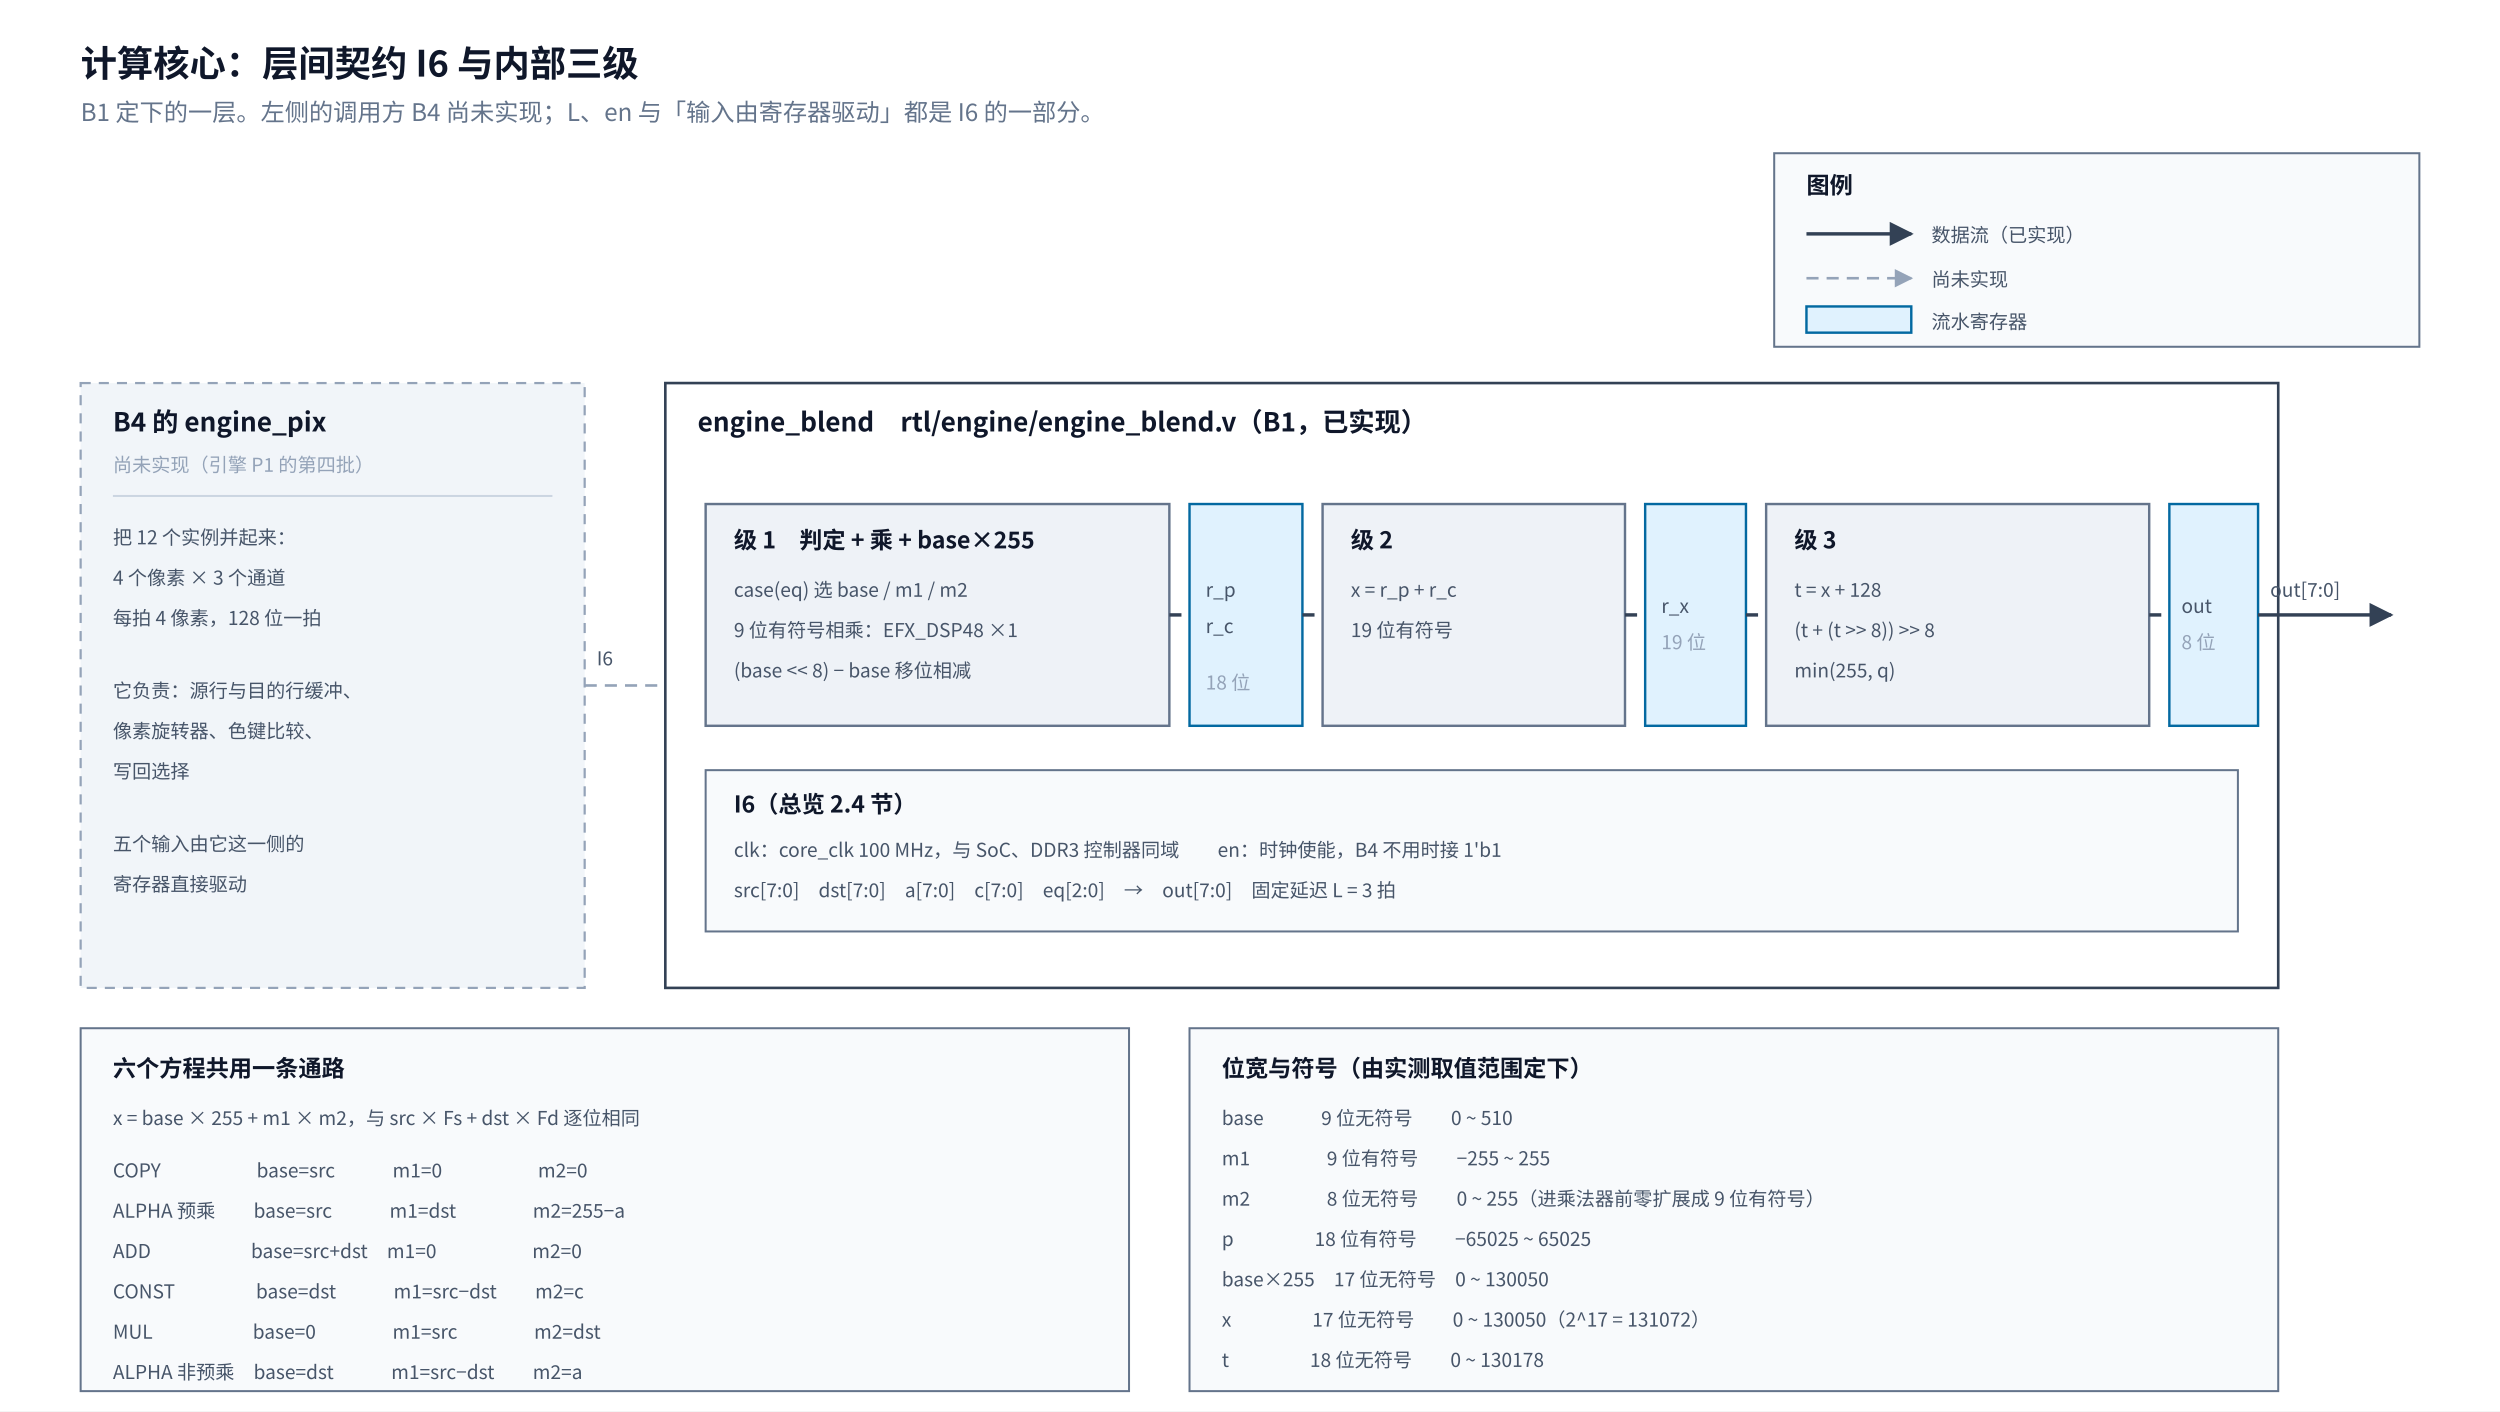
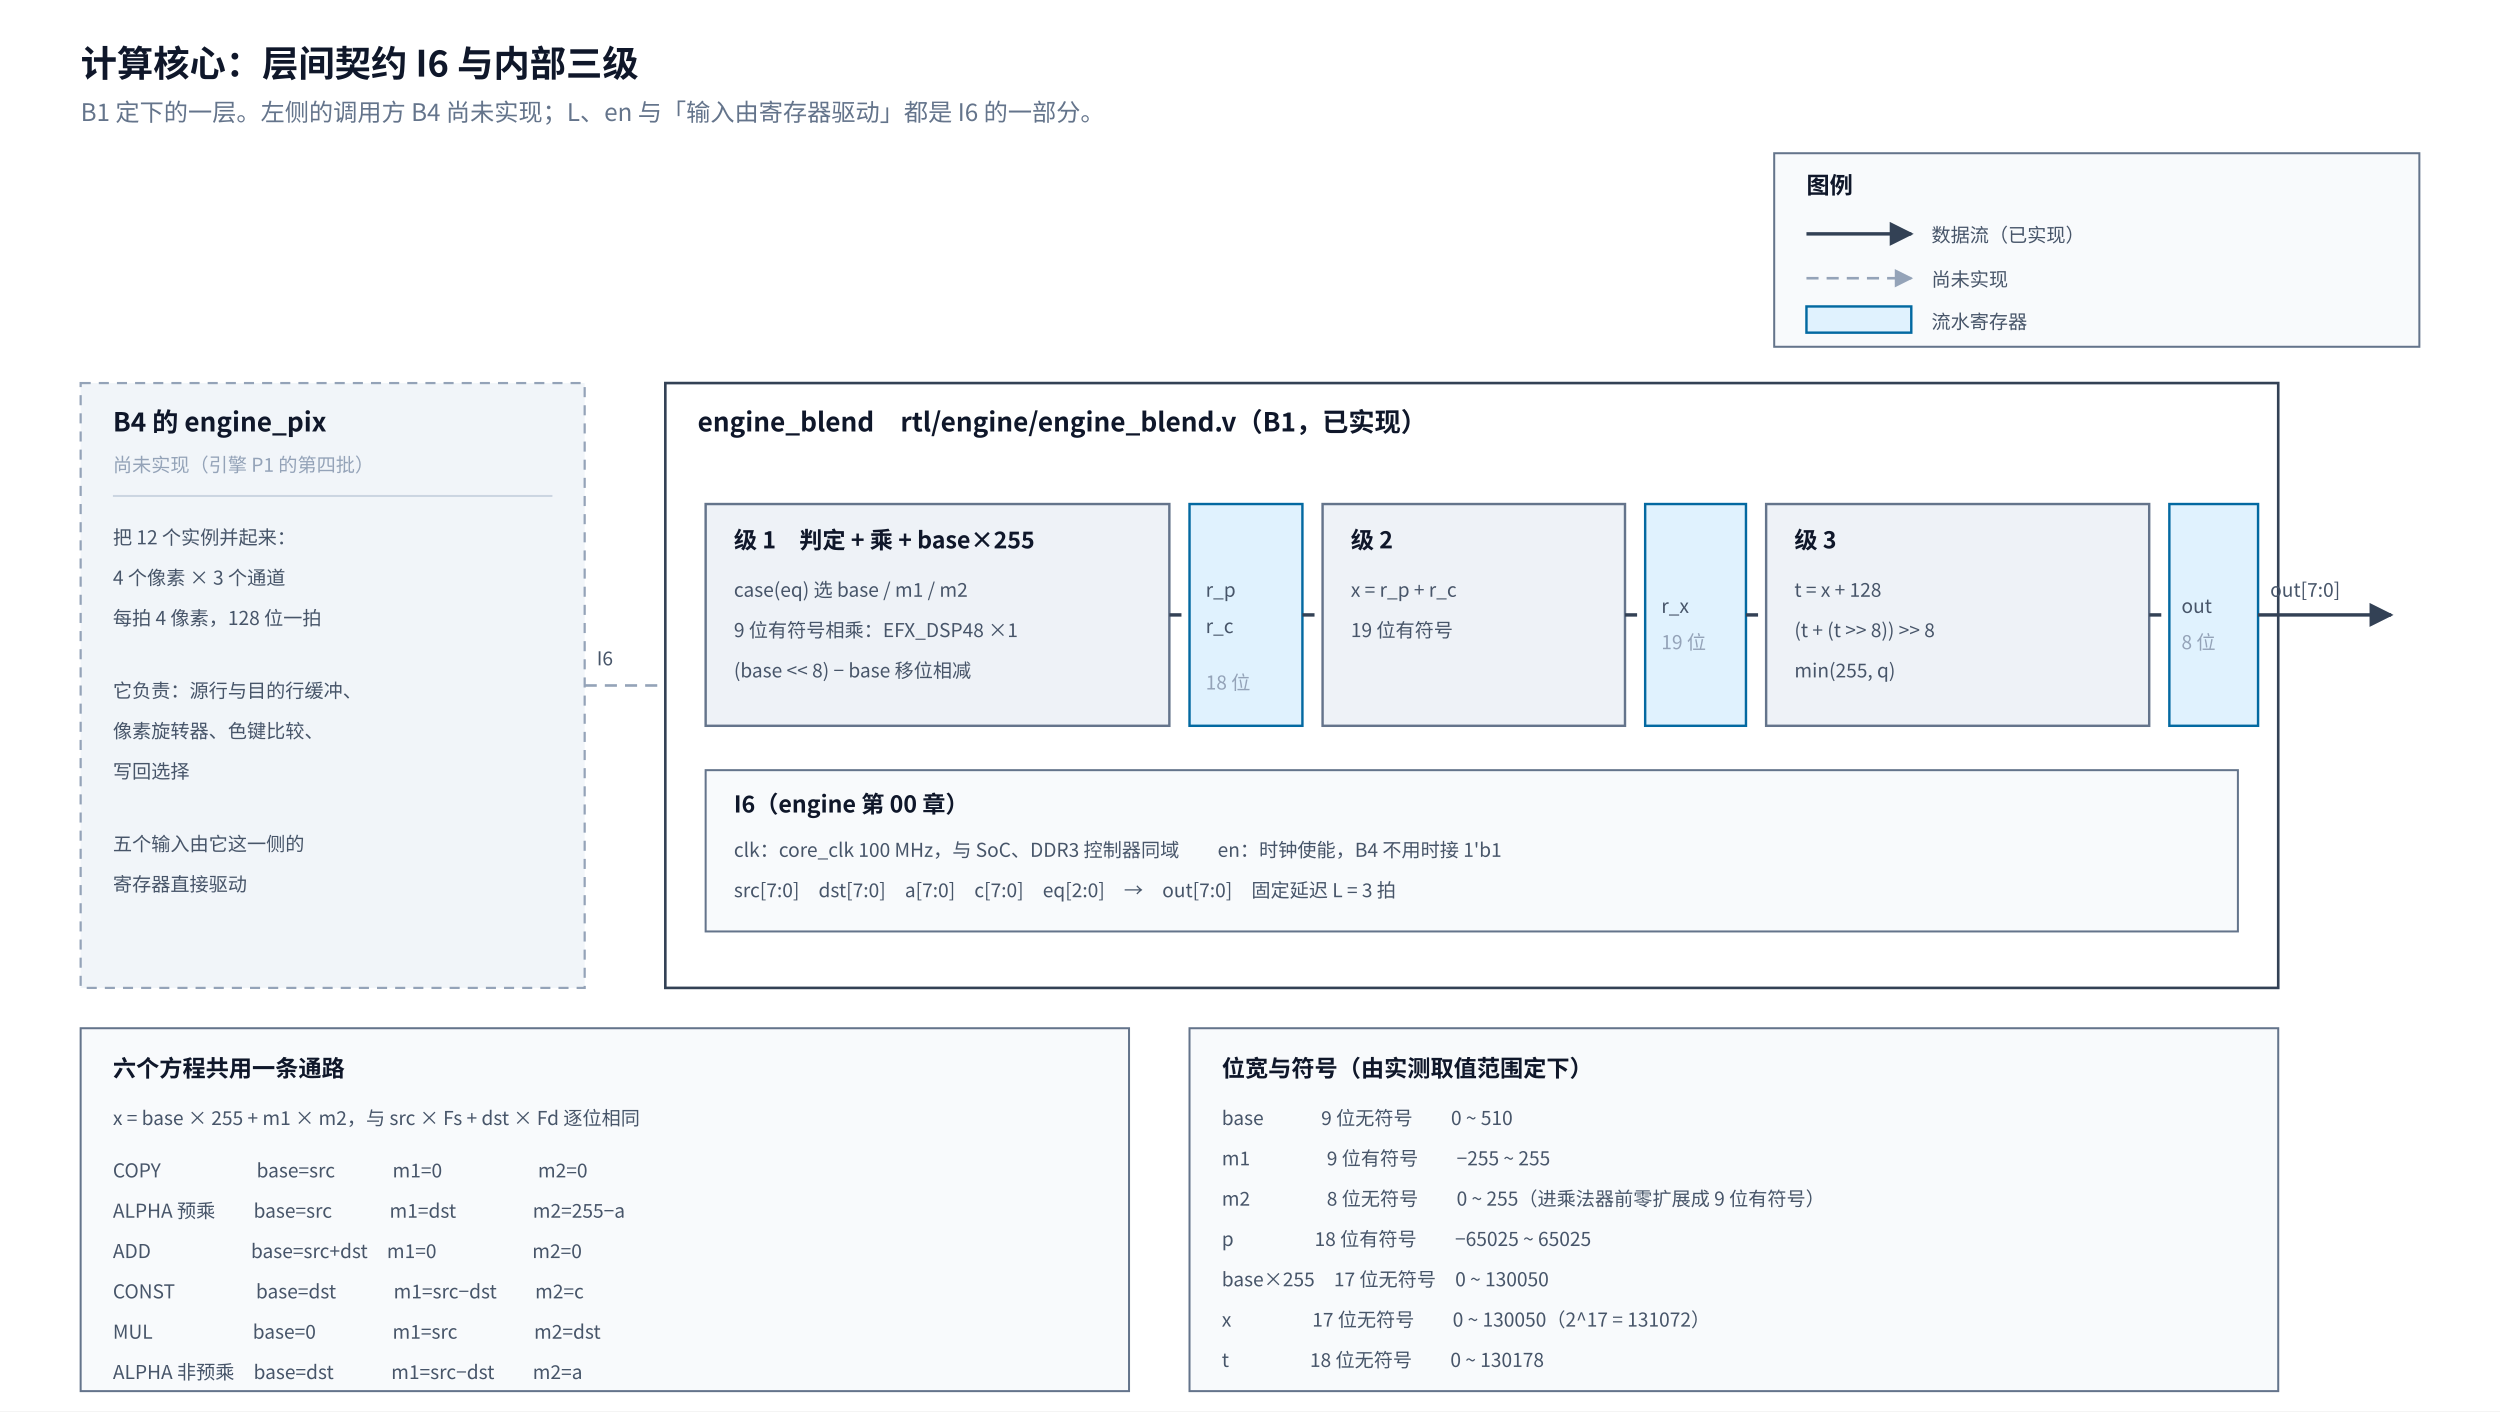
<svg xmlns="http://www.w3.org/2000/svg" width="1240" height="700" viewBox="0 0 1240 700" font-family="'Source Han Sans SC','Noto Sans CJK SC','Microsoft YaHei',sans-serif">
  <defs>
    <marker id="a" viewBox="0 0 10 10" refX="9" refY="5" markerWidth="7" markerHeight="7" orient="auto-start-reverse">
      <path d="M0,0 L10,5 L0,10 z" fill="#334155" />
    </marker>
    <marker id="ag" viewBox="0 0 10 10" refX="9" refY="5" markerWidth="7" markerHeight="7" orient="auto-start-reverse">
      <path d="M0,0 L10,5 L0,10 z" fill="#94a3b8" />
    </marker>
    <style>
      .b  { fill:#ffffff; stroke:#334155; stroke-width:1.3 }
      .bi { fill:#f8fafc; stroke:#64748b; stroke-width:1 }
      .bx { fill:#eef2f7; stroke:#64748b; stroke-width:1.2 }
      .br { fill:#e0f2fe; stroke:#0369a1; stroke-width:1.2 }
      .bg { fill:#f1f5f9; stroke:#94a3b8; stroke-width:1.1; stroke-dasharray:5 4 }
      .tt { font-size:13px; font-weight:600; fill:#0f172a }
      .t  { font-size:11.5px; fill:#0f172a }
      .ts { font-size:9.5px; fill:#475569 }
      .tg { font-size:9.5px; fill:#94a3b8 }
      .bmb { stroke:#334155; stroke-width:1.7; fill:none }
      .un  { stroke:#94a3b8; stroke-width:1.3; fill:none; stroke-dasharray:6 4 }
    </style>
  </defs>
  <rect x="0" y="0" width="1240" height="700" fill="#ffffff" />
  <text x="40" y="38" font-size="18" font-weight="600" fill="#0f172a">计算核心：层间契约 I6 与内部三级</text>
  <text x="40" y="60" font-size="12" fill="#64748b">B1 定下的一层。左侧的调用方 B4 尚未实现；L、en 与「输入由寄存器驱动」都是 I6 的一部分。</text>
  <rect x="880" y="76" width="320" height="96" class="bi" />
  <text x="896" y="96" class="t" font-weight="600">图例</text>
  <line x1="896" y1="116" x2="948" y2="116" class="bmb" marker-end="url(#a)" />
  <text x="958" y="120" class="ts">数据流（已实现）</text>
  <line x1="896" y1="138" x2="948" y2="138" class="un" marker-end="url(#ag)" />
  <text x="958" y="142" class="ts">尚未实现</text>
  <rect x="896" y="152" width="52" height="13" class="br" />
  <text x="958" y="163" class="ts">流水寄存器</text>
  <rect x="40" y="190" width="250" height="300" class="bg" />
  <text x="56" y="214" class="tt">B4 的 engine_pix</text>
  <text x="56" y="234" class="tg">尚未实现（引擎 P1 的第四批）</text>
  <line x1="56" y1="246" x2="274" y2="246" stroke="#cbd5e1" stroke-width="1" />
  <text x="56" y="270" class="ts">把 12 个实例并起来：</text>
  <text x="56" y="290" class="ts">4 个像素 × 3 个通道</text>
  <text x="56" y="310" class="ts">每拍 4 像素，128 位一拍</text>
  <text x="56" y="346" class="ts">它负责：源行与目的行缓冲、</text>
  <text x="56" y="366" class="ts">像素旋转器、色键比较、</text>
  <text x="56" y="386" class="ts">写回选择</text>
  <text x="56" y="422" class="ts">五个输入由它这一侧的</text>
  <text x="56" y="442" class="ts">寄存器直接驱动</text>
  <line x1="290" y1="340" x2="344" y2="340" class="un" marker-end="url(#ag)" />
  <text x="296" y="330" class="ts">I6</text>
  <rect x="330" y="190" width="800" height="300" class="b" />
  <text x="346" y="214" class="tt">engine_blend　rtl/engine/engine_blend.v（B1，已实现）</text>
  <rect x="350" y="250" width="230" height="110" class="bx" />
  <text x="364" y="272" class="t" font-weight="600">级 1　判定 + 乘 + base×255</text>
  <text x="364" y="296" class="ts">case(eq) 选 base / m1 / m2</text>
  <text x="364" y="316" class="ts">9 位有符号相乘：EFX_DSP48 ×1</text>
  <text x="364" y="336" class="ts">(base &lt;&lt; 8) − base 移位相减</text>
  <rect x="590" y="250" width="56" height="110" class="br" />
  <text x="598" y="296" class="ts">r_p</text>
  <text x="598" y="314" class="ts">r_c</text>
  <text x="598" y="342" class="tg">18 位</text>
  <rect x="656" y="250" width="150" height="110" class="bx" />
  <text x="670" y="272" class="t" font-weight="600">级 2</text>
  <text x="670" y="296" class="ts">x = r_p + r_c</text>
  <text x="670" y="316" class="ts">19 位有符号</text>
  <rect x="816" y="250" width="50" height="110" class="br" />
  <text x="824" y="304" class="ts">r_x</text>
  <text x="824" y="322" class="tg">19 位</text>
  <rect x="876" y="250" width="190" height="110" class="bx" />
  <text x="890" y="272" class="t" font-weight="600">级 3</text>
  <text x="890" y="296" class="ts">t = x + 128</text>
  <text x="890" y="316" class="ts">(t + (t &gt;&gt; 8)) &gt;&gt; 8</text>
  <text x="890" y="336" class="ts">min(255, q)</text>
  <rect x="1076" y="250" width="44" height="110" class="br" />
  <text x="1082" y="304" class="ts">out</text>
  <text x="1082" y="322" class="tg">8 位</text>
  <line x1="580" y1="305" x2="586" y2="305" class="bmb" />
  <line x1="646" y1="305" x2="652" y2="305" class="bmb" />
  <line x1="806" y1="305" x2="812" y2="305" class="bmb" />
  <line x1="866" y1="305" x2="872" y2="305" class="bmb" />
  <line x1="1066" y1="305" x2="1072" y2="305" class="bmb" />
  <line x1="1120" y1="305" x2="1186" y2="305" class="bmb" marker-end="url(#a)" />
  <text x="1126" y="296" class="ts">out[7:0]</text>
  <rect x="350" y="382" width="760" height="80" class="bi" />
-   <text x="364" y="403" class="t" font-weight="600">I6（总览 2.4 节）</text>
+   <text x="364" y="403" class="t" font-weight="600">I6（engine 第 00 章）</text>
  <text x="364" y="425" class="ts">clk：core_clk 100 MHz，与 SoC、DDR3 控制器同域　　en：时钟使能，B4 不用时接 1'b1</text>
  <text x="364" y="445" class="ts">src[7:0]　dst[7:0]　a[7:0]　c[7:0]　eq[2:0]　→　out[7:0]　固定延迟 L = 3 拍</text>
  <rect x="40" y="510" width="520" height="180" class="bi" />
  <text x="56" y="534" class="t" font-weight="600">六个方程共用一条通路</text>
  <text x="56" y="558" class="ts">x = base × 255 + m1 × m2，与 src × Fs + dst × Fd 逐位相同</text>
  <text x="56" y="584" class="ts">COPY　　　　　base=src　　　m1=0　　　　　m2=0</text>
  <text x="56" y="604" class="ts">ALPHA 预乘　　base=src　　　m1=dst　　　　m2=255−a</text>
  <text x="56" y="624" class="ts">ADD　　　　　 base=src+dst　m1=0　　　　　m2=0</text>
  <text x="56" y="644" class="ts">CONST　　　　 base=dst　　　m1=src−dst　　m2=c</text>
  <text x="56" y="664" class="ts">MUL　　　　　 base=0　　　　m1=src　　　　m2=dst</text>
  <text x="56" y="684" class="ts">ALPHA 非预乘　base=dst　　　m1=src−dst　　m2=a</text>
  <rect x="590" y="510" width="540" height="180" class="bi" />
  <text x="606" y="534" class="t" font-weight="600">位宽与符号（由实测取值范围定下）</text>
  <text x="606" y="558" class="ts">base　　　9 位无符号　　0 ~ 510</text>
  <text x="606" y="578" class="ts">m1　　　　9 位有符号　　−255 ~ 255</text>
  <text x="606" y="598" class="ts">m2　　　　8 位无符号　　0 ~ 255（进乘法器前零扩展成 9 位有符号）</text>
  <text x="606" y="618" class="ts">p　　　　 18 位有符号　　−65025 ~ 65025</text>
  <text x="606" y="638" class="ts">base×255　17 位无符号　0 ~ 130050</text>
  <text x="606" y="658" class="ts">x　　　　 17 位无符号　　0 ~ 130050（2^17 = 131072）</text>
  <text x="606" y="678" class="ts">t　　　　 18 位无符号　　0 ~ 130178</text>
</svg>
